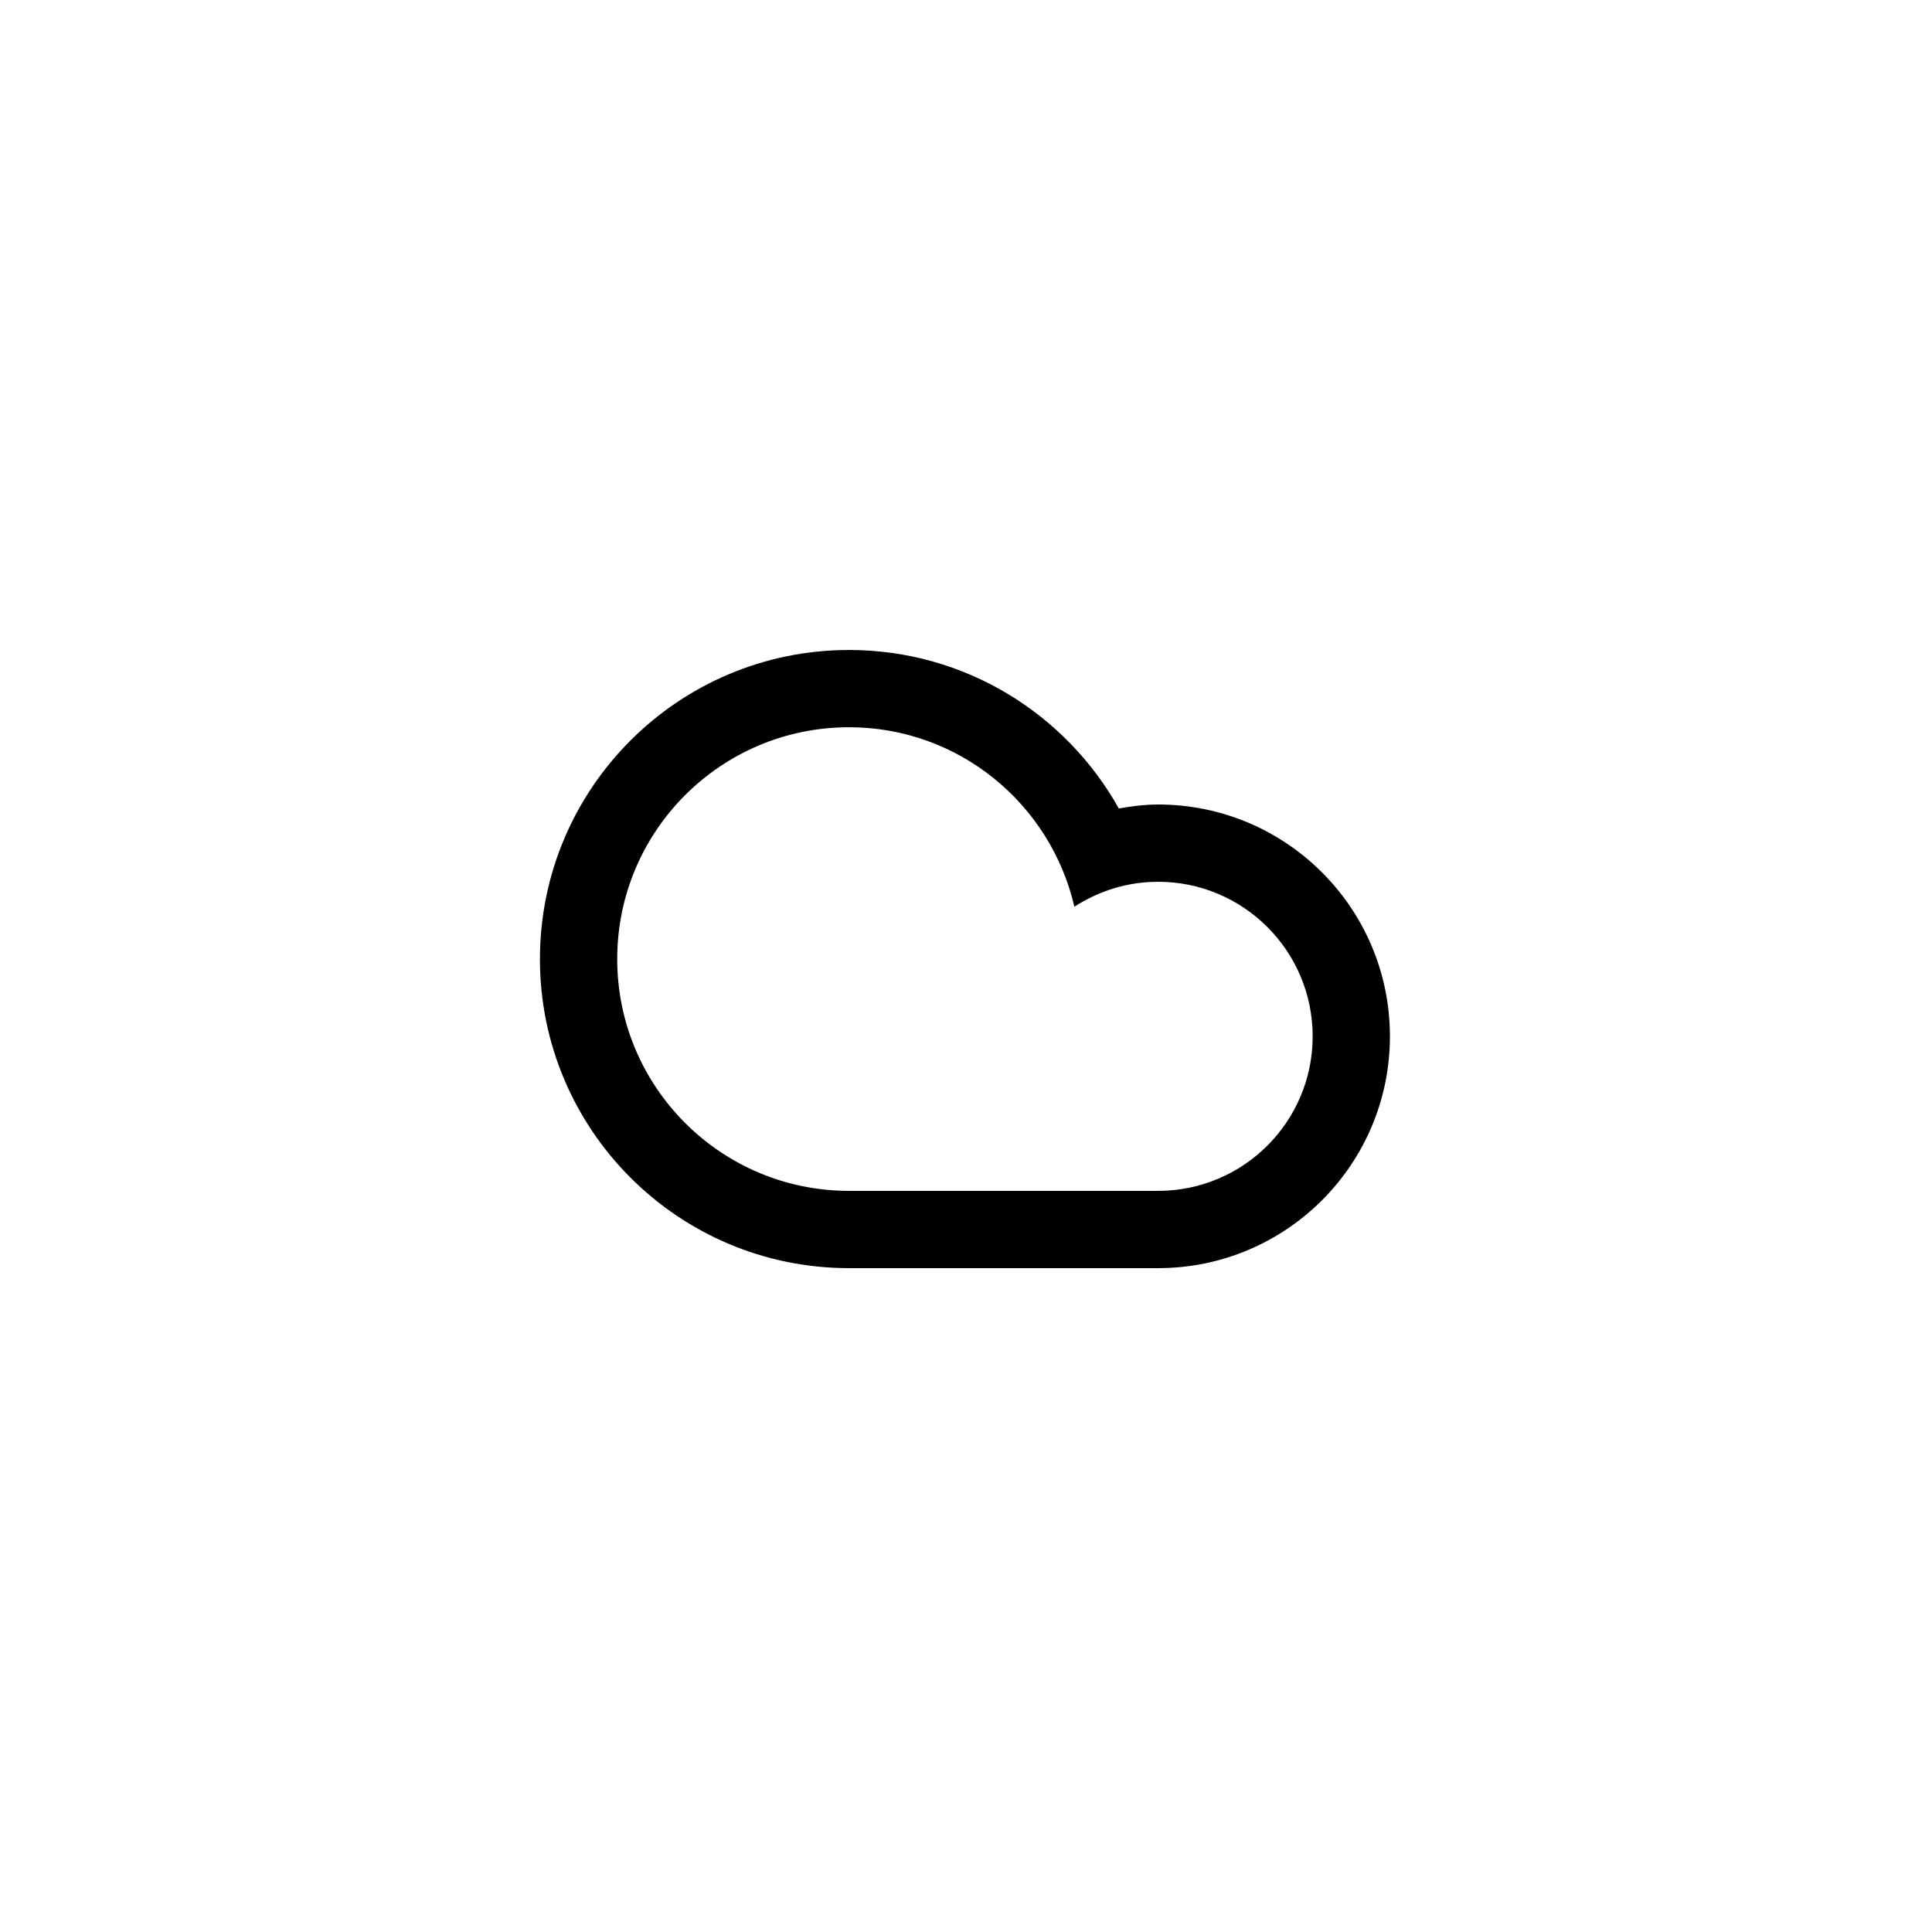
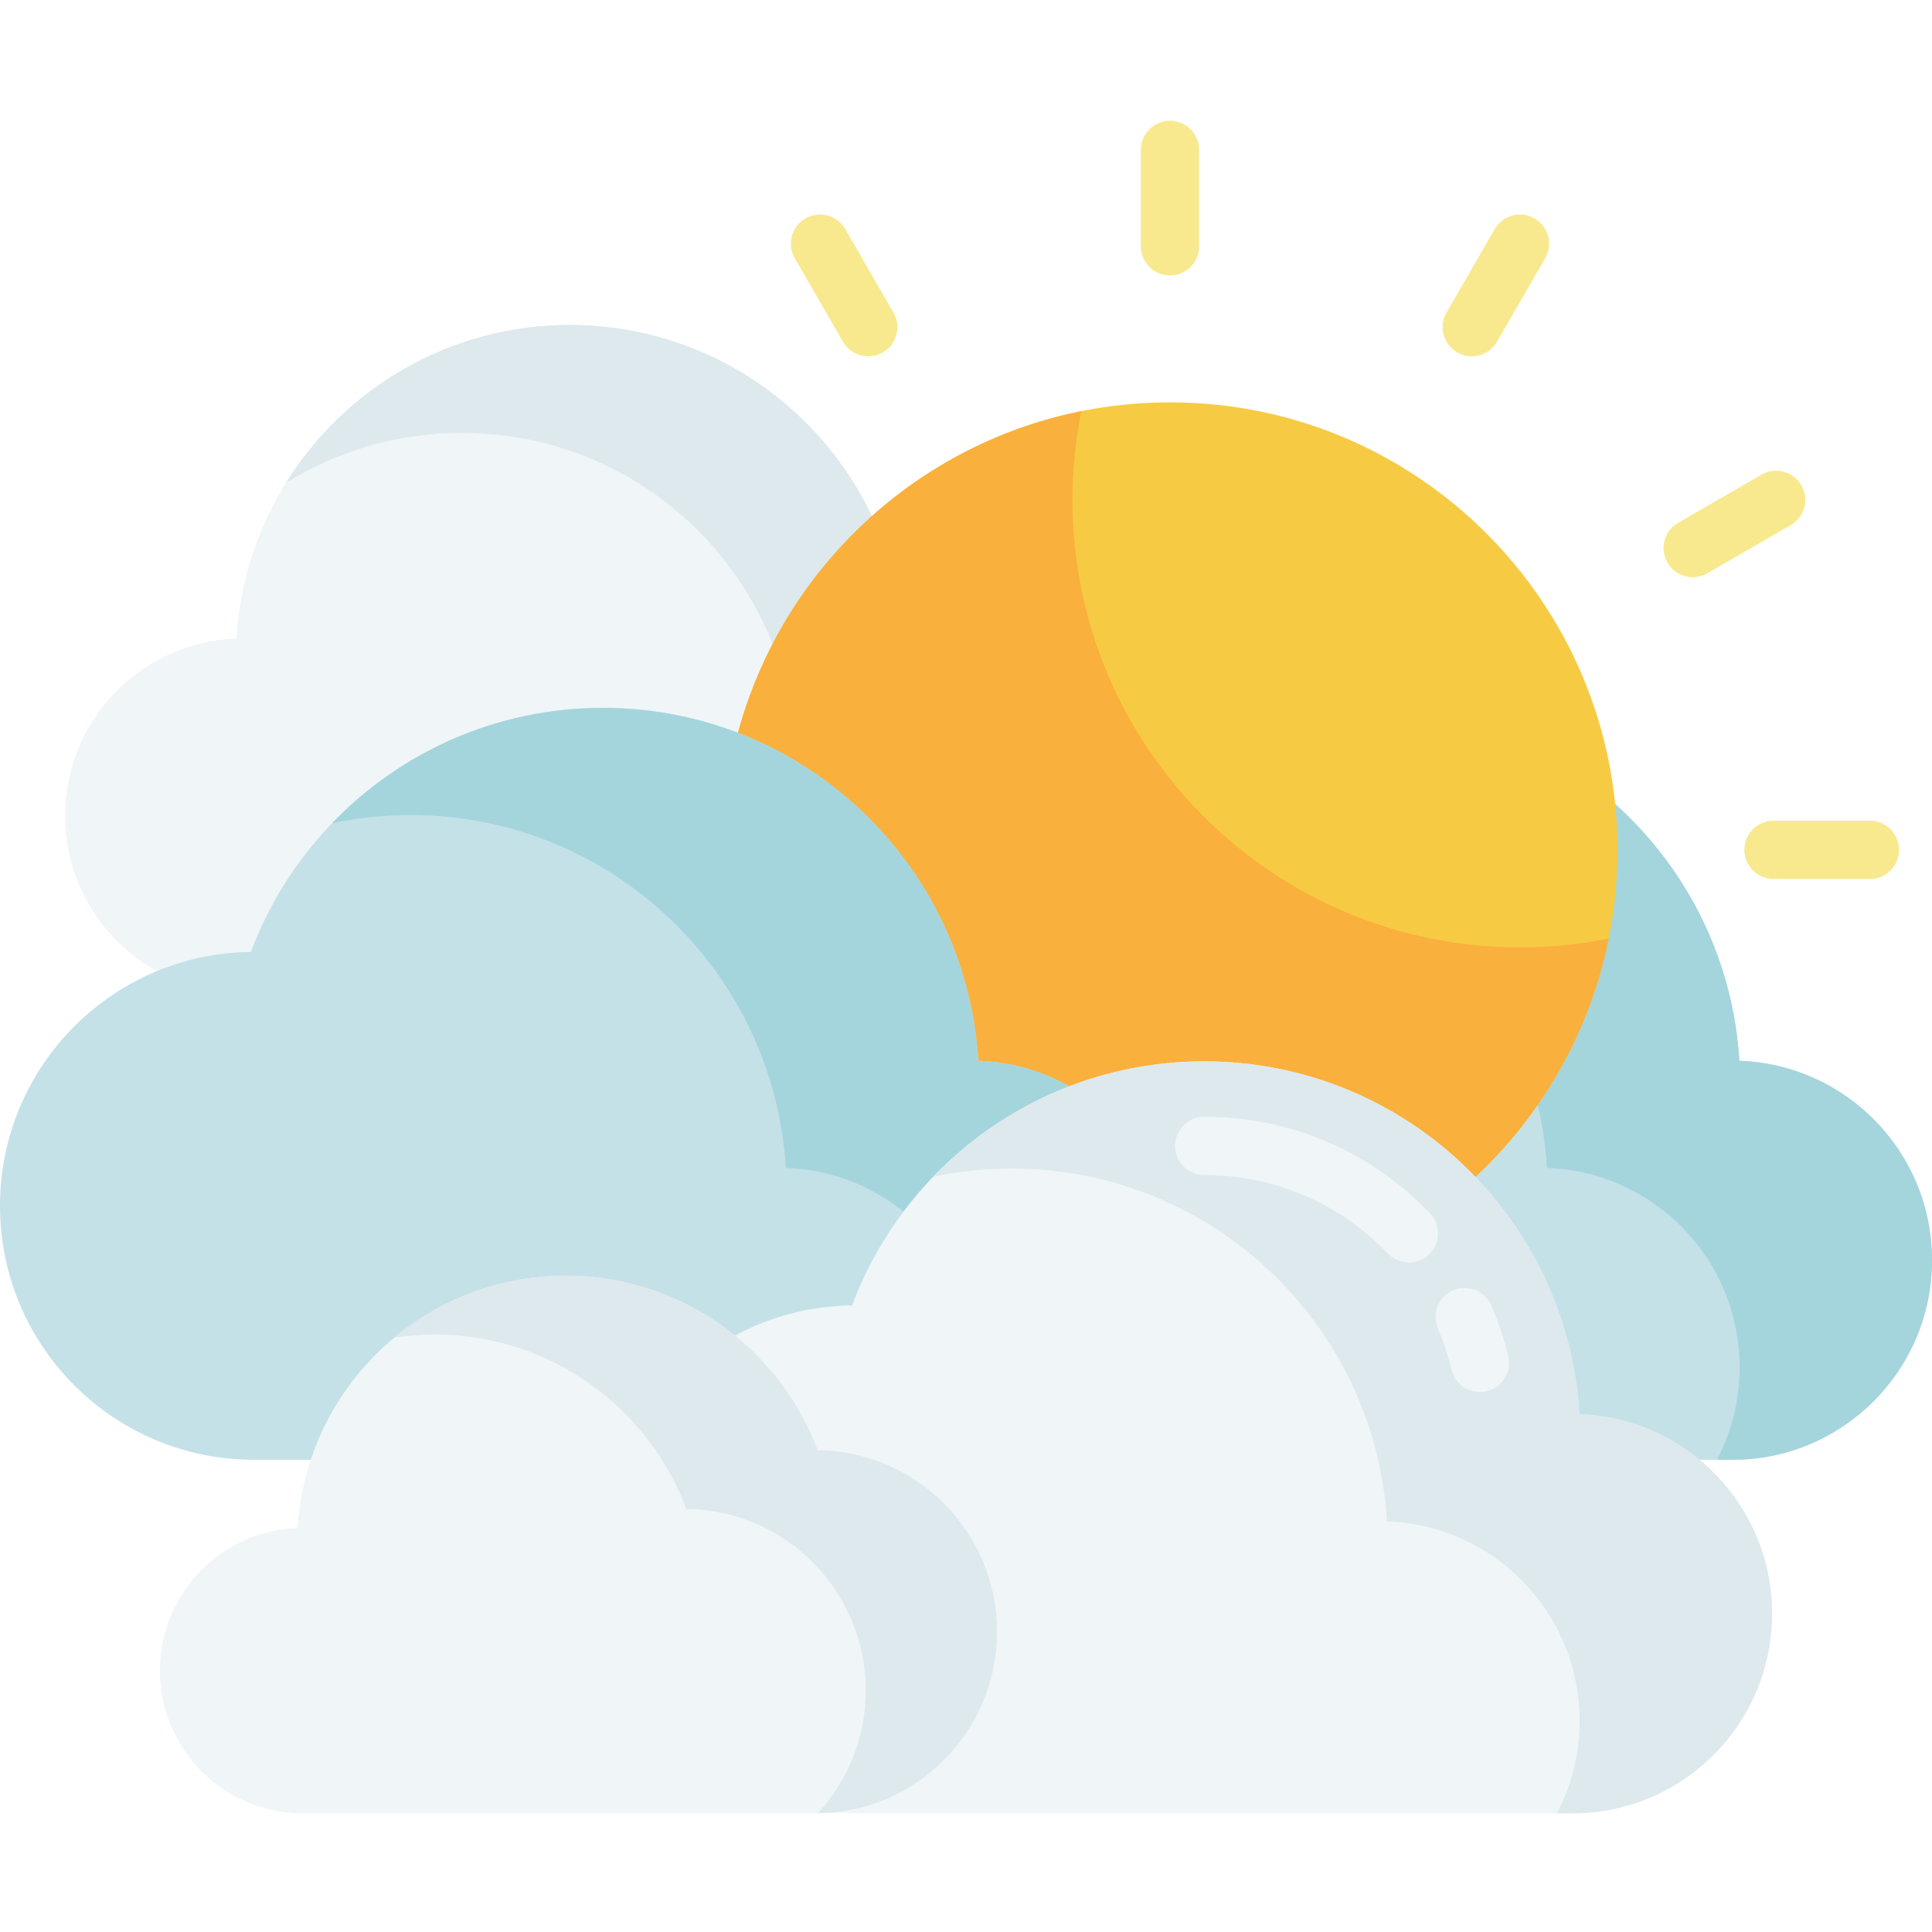
- <svg xmlns="http://www.w3.org/2000/svg" version="1.1" id="Layer_1" x="0px" y="0px" width="100px" height="100px" viewBox="0 0 100 100" enable-background="new 0 0 100 100" xml:space="preserve">
-   <path fill-rule="evenodd" clip-rule="evenodd" d="M43.945,65.639c-8.835,0-15.998-7.162-15.998-15.998  c0-8.836,7.163-15.998,15.998-15.998c6.004,0,11.229,3.312,13.965,8.203c0.664-0.113,1.338-0.205,2.033-0.205  c6.627,0,11.999,5.373,11.999,12c0,6.625-5.372,11.998-11.999,11.998C57.168,65.639,47.143,65.639,43.945,65.639z M59.943,61.639  c4.418,0,8-3.582,8-7.998c0-4.418-3.582-8-8-8c-1.6,0-3.082,0.481-4.333,1.291c-1.231-5.316-5.974-9.29-11.665-9.29  c-6.626,0-11.998,5.372-11.998,11.999c0,6.626,5.372,11.998,11.998,11.998C47.562,61.639,56.924,61.639,59.943,61.639z" />
+ <svg xmlns="http://www.w3.org/2000/svg" height="512pt" viewBox="0 -32 512 512" width="512pt">
+   <path d="m62.641 137.23c2.805-46.371 41.293-83.113 88.371-83.113 37.965 0 70.348 23.902 82.93 57.477 32.695.395 59.082 27.004 59.082 59.793 0 33.035-26.781 59.816-59.816 59.816-13.828 0-154.719 0-168.926 0-25.961 0-47.008-21.047-47.008-47.008 0-25.41 20.168-46.098 45.367-46.965zm0 0" fill="#f0f5f7" />
+   <path d="m293.023 171.391c0 23.898-14.027 44.531-34.293 54.105 3.652-7.738 5.699-16.391 5.699-25.52 0-32.789-26.383-59.402-59.078-59.793-12.586-33.578-44.965-57.477-82.934-57.477-17.121 0-33.109 4.859-46.656 13.281 15.625-25.137 43.48-41.867 75.25-41.867 37.961 0 70.348 23.898 82.926 57.469 32.699.398 59.086 27.012 59.086 59.801zm0 0" fill="#dde9ed" />
+   <path d="m460.949 249.117c-3.16-52.18-46.469-93.523-99.445-93.523-42.723 0-79.16 26.895-93.32 64.672-36.793.445-66.484 30.391-66.484 67.289 0 37.176 30.137 67.309 67.309 67.309h190.094c29.215 0 52.895-23.684 52.895-52.895 0-28.598-22.691-51.875-51.047-52.852zm0 0" fill="#c4e1e8" />
+   <path d="m512 301.965c0 29.215-23.688 52.902-52.902 52.902h-4.098c3.836-7.324 6.008-15.66 6.008-24.496 0-28.594-22.691-51.875-51.051-52.855-3.156-52.176-46.473-93.523-99.445-93.523-7.145 0-14.109.75-20.82 2.18 18.121-18.848 43.594-30.578 71.812-30.578 52.977 0 96.289 41.34 99.445 93.527 28.359.969 51.051 24.25 51.051 52.844zm0 0" fill="#a4d5dd" />
+   <path d="m428.652 193.219c0 65.496-53.094 118.59-118.59 118.59-65.5 0-118.594-53.094-118.594-118.59 0-65.5 53.094-118.594 118.594-118.594 65.496 0 118.59 53.094 118.59 118.594zm0 0" fill="#f6cb43" />
+   <path d="m310.066 311.809c-65.5 0-118.594-53.094-118.594-118.594 0-57.445 40.844-105.359 95.082-116.254-1.535 7.602-2.336 15.457-2.336 23.512 0 65.5 53.09 118.59 118.59 118.59 8.055 0 15.91-.801 23.512-2.332-10.91 54.234-58.82 95.078-116.254 95.078zm0 0" fill="#fab03c" />
+   <g fill="#f8e98e">
+     <path d="m495.551 200.945h-25.543c-4.266 0-7.727-3.461-7.727-7.727 0-4.27 3.461-7.727 7.727-7.727h25.543c4.27 0 7.727 3.457 7.727 7.727 0 4.266-3.457 7.727-7.727 7.727zm0 0" />
+     <path d="m448.586 120.973c-2.668 0-5.266-1.387-6.695-3.867-2.137-3.695-.871-8.422 2.828-10.555l22.121-12.77c3.695-2.133 8.418-.871 10.551 2.828 2.137 3.695.871 8.418-2.828 10.551l-22.121 12.773c-1.215.703-2.543 1.039-3.855 1.039zm0 0" />
+     <path d="m390.027 62.426c-1.309 0-2.637-.332-3.855-1.035-3.695-2.137-4.961-6.859-2.828-10.555l12.773-22.121c2.133-3.695 6.855-4.965 10.555-2.828 3.695 2.133 4.961 6.859 2.824 10.555l-12.77 22.121c-1.43 2.477-4.027 3.863-6.699 3.863zm0 0" />
+     <path d="m310.062 40.996c-4.27 0-7.727-3.461-7.727-7.727v-25.543c0-4.266 3.457-7.727 7.727-7.727 4.266 0 7.723 3.461 7.723 7.727v25.543c.004 4.266-3.457 7.727-7.723 7.727zm0 0" />
+     <path d="m230.094 62.426c-2.668 0-5.266-1.387-6.695-3.863l-12.773-22.121c-2.133-3.695-.867-8.422 2.828-10.555 3.695-2.133 8.422-.867 10.555 2.828l12.77 22.121c2.137 3.695.871 8.422-2.828 10.555-1.215.703-2.543 1.035-3.855 1.035zm0 0" />
+   </g>
+   <path d="m259.25 249.117c-3.16-52.18-46.469-93.523-99.445-93.523-42.723 0-79.16 26.895-93.32 64.672-36.793.445-66.484 30.391-66.484 67.289 0 37.172 30.137 67.309 67.309 67.309h190.094c29.215 0 52.898-23.684 52.898-52.898-.004-28.594-22.695-51.871-51.051-52.848zm0 0" fill="#c4e1e8" />
+   <path d="m310.301 301.965c0 29.215-23.688 52.902-52.902 52.902h-4.098c3.836-7.324 6.008-15.66 6.008-24.496 0-28.594-22.691-51.875-51.051-52.855-3.156-52.176-46.473-93.523-99.445-93.523-7.145 0-14.109.75-20.82 2.18 18.121-18.848 43.594-30.578 71.812-30.578 52.977 0 96.289 41.34 99.449 93.527 28.355.969 51.047 24.25 51.047 52.844zm0 0" fill="#a4d5dd" />
+   <path d="m418.566 342.793c-3.156-52.18-46.469-93.523-99.441-93.523-42.727 0-79.164 26.895-93.324 64.672-36.789.445-66.48 30.395-66.48 67.289 0 37.176 30.133 67.309 67.309 67.309h190.094c29.211 0 52.895-23.684 52.895-52.895 0-28.598-22.691-51.875-51.051-52.852zm0 0" fill="#f0f5f7" />
+   <path d="m469.621 395.641c0 29.215-23.688 52.902-52.902 52.902h-4.098c3.836-7.324 6.008-15.66 6.008-24.496 0-28.594-22.691-51.875-51.051-52.855-3.156-52.176-46.473-93.523-99.449-93.523-7.145 0-14.109.75-20.82 2.18 18.125-18.844 43.598-30.578 71.816-30.578 52.977 0 96.289 41.34 99.445 93.527 28.359.969 51.051 24.25 51.051 52.844zm0 0" fill="#dde9ed" />
+   <path d="m392.191 336.938c-3.488 0-6.652-2.383-7.504-5.922-.895-3.719-2.117-7.387-3.637-10.898-1.695-3.918.105-8.465 4.023-10.16 3.918-1.695 8.465.109 10.16 4.023 1.871 4.328 3.375 8.844 4.477 13.422 1 4.152-1.559 8.32-5.707 9.32-.605.145-1.215.215-1.812.215zm0 0" fill="#f0f5f7" />
+   <path d="m373.371 302.578c-2.031 0-4.059-.797-5.574-2.379-12.867-13.406-30.152-20.789-48.672-20.789-4.266 0-7.727-3.457-7.727-7.727 0-4.266 3.461-7.723 7.727-7.723 22.766 0 44.012 9.07 59.82 25.543 2.953 3.074 2.855 7.969-.223 10.922-1.5 1.438-3.426 2.152-5.352 2.152zm0 0" fill="#f0f5f7" />
+   <path d="m78.875 372.938c2.258-37.305 33.223-66.859 71.094-66.859 30.547 0 56.594 19.227 66.719 46.234 26.305.32 47.531 21.727 47.531 48.105 0 26.578-21.543 48.121-48.121 48.121-11.125 0-124.469 0-135.902 0-20.883 0-37.816-16.93-37.816-37.816 0-20.441 16.223-37.086 36.496-37.785zm0 0" fill="#f0f5f7" />
+   <path d="m264.219 400.422c0 26.348-21.188 47.75-47.457 48.109 7.875-8.574 12.68-19.996 12.68-32.543 0-26.375-21.223-47.785-47.535-48.105-10.121-27.004-36.168-46.238-66.719-46.238-3.609 0-7.152.273-10.621.793 12.324-10.219 28.145-16.355 45.402-16.355 30.547 0 56.594 19.223 66.715 46.234 26.312.32 47.535 21.723 47.535 48.105zm0 0" fill="#dde9ed" />
</svg>
